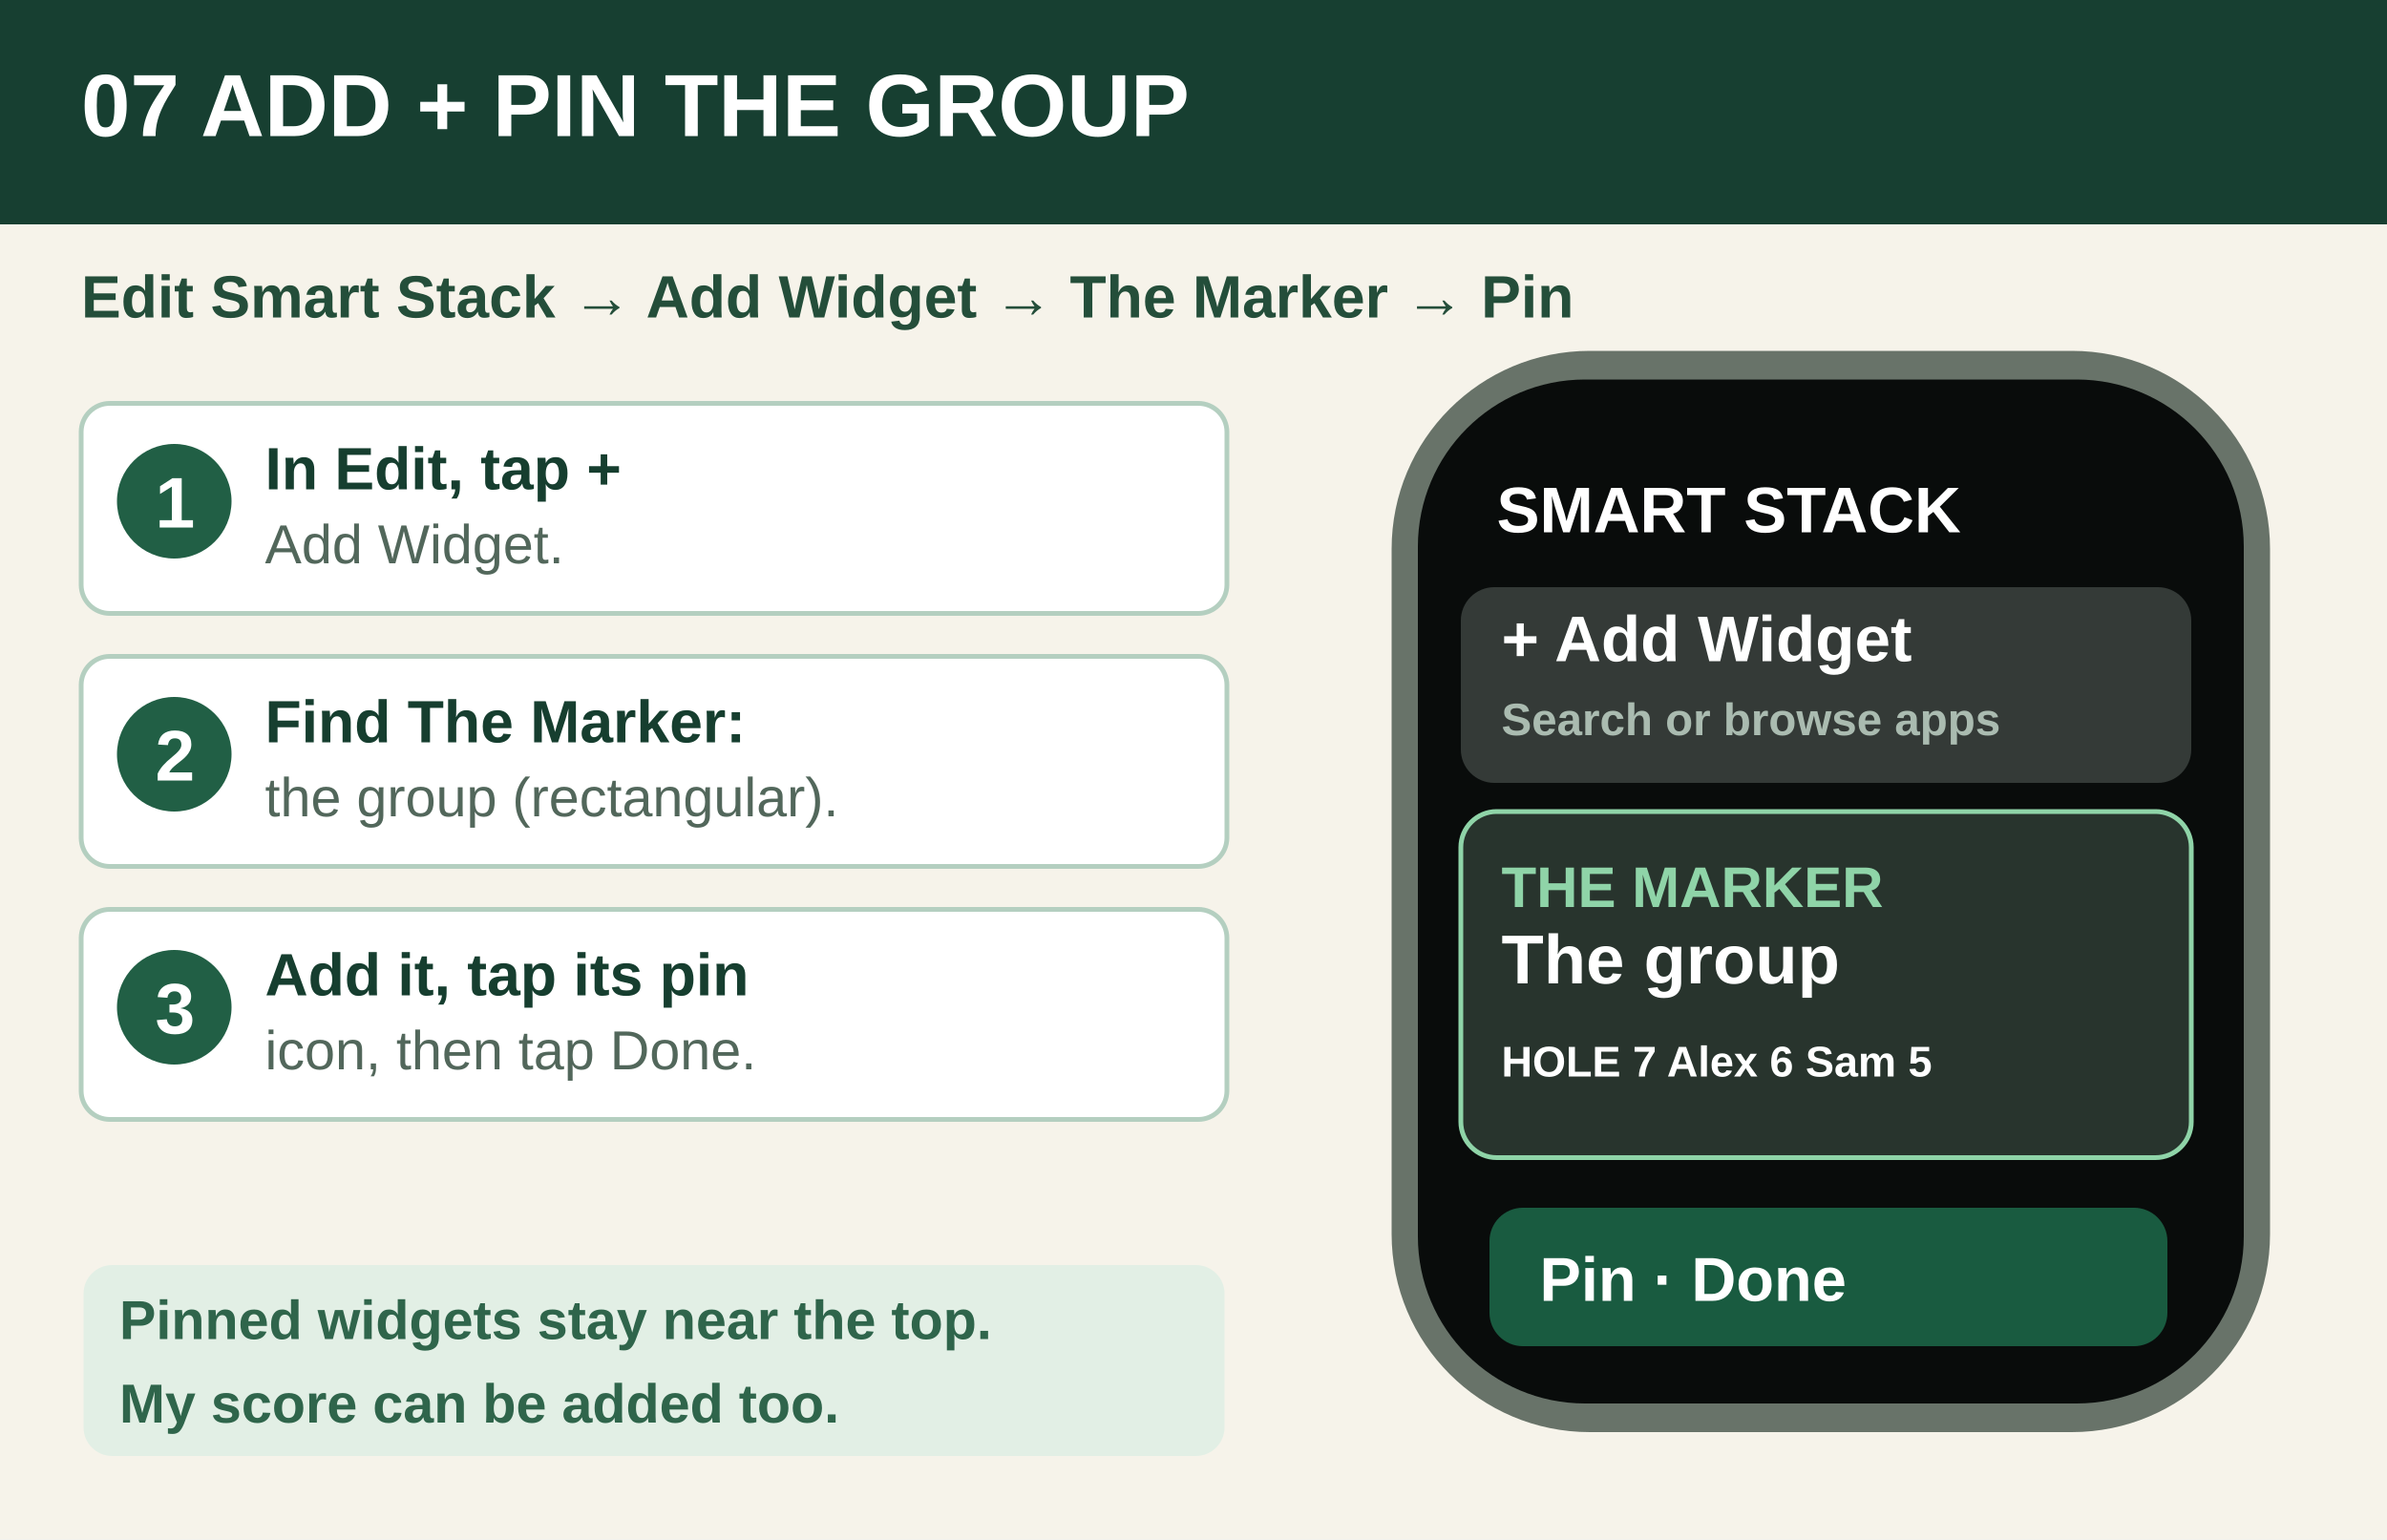
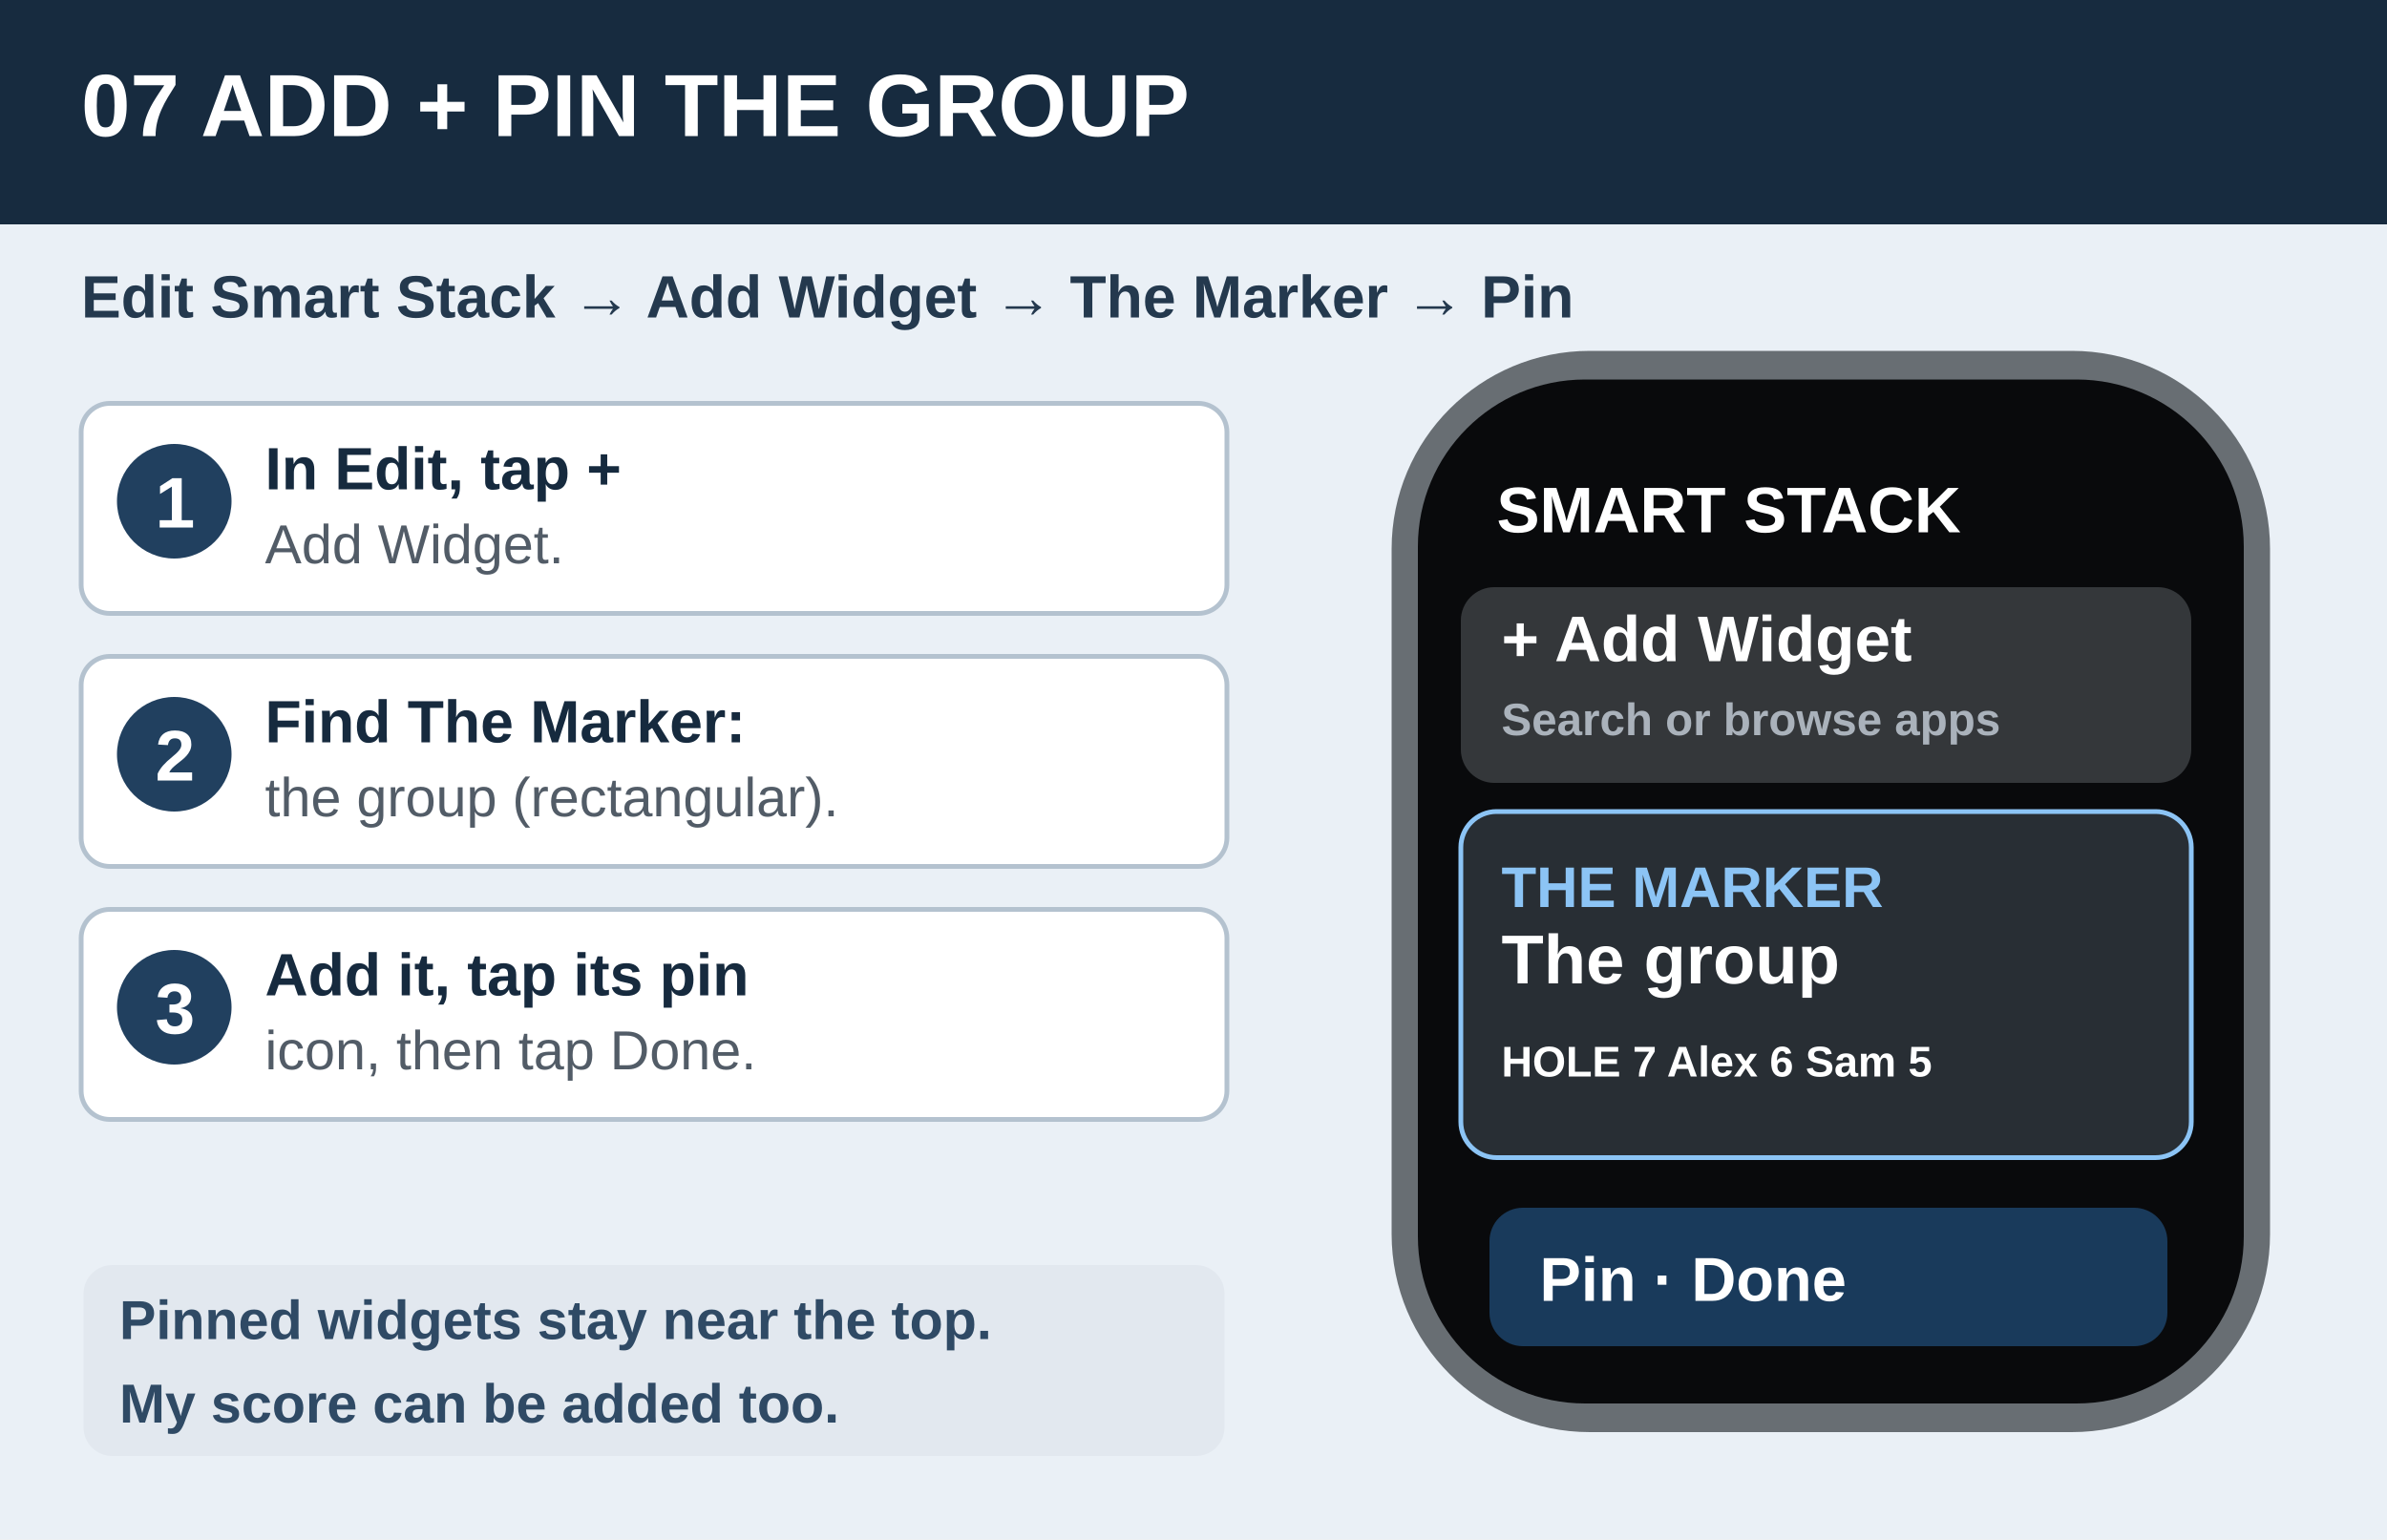
<svg xmlns="http://www.w3.org/2000/svg" width="1000" height="645" viewBox="0 0 1000 645" role="img" aria-label="Adding and pinning The Marker the group in Apple Watch Smart Stack">
-   <rect x="0" y="0" width="1000" height="645" rx="0" fill="#f6f3ea" stroke="none" stroke-width="1" />
-   <rect x="0" y="0" width="1000" height="94" rx="0" fill="#173f31" stroke="none" stroke-width="1" />
+   <rect x="0" y="0" width="1000" height="645" rx="0" fill="#eaf0f6" stroke="none" stroke-width="1" />
+   <rect x="0" y="0" width="1000" height="94" rx="0" fill="#172b3f" stroke="none" stroke-width="1" />
  <text x="34" y="57" fill="#ffffff" font-size="37" font-weight="800" font-family="Arial,Helvetica,sans-serif">07  ADD + PIN THE GROUP</text>
-   <text x="34" y="133" fill="#244e3a" font-size="25" font-weight="700" font-family="Arial,Helvetica,sans-serif">Edit Smart Stack → Add Widget → The Marker → Pin</text>
-   <rect x="34" y="169" width="480" height="88" rx="12" fill="#fff" stroke="#b4cfc0" stroke-width="2" />
-   <rect x="49" y="186" width="48" height="48" rx="24" fill="#215f45" stroke="none" stroke-width="1" />
+   <text x="34" y="133" fill="#24394e" font-size="25" font-weight="700" font-family="Arial,Helvetica,sans-serif">Edit Smart Stack → Add Widget → The Marker → Pin</text>
+   <rect x="34" y="169" width="480" height="88" rx="12" fill="#fff" stroke="#b4c2cf" stroke-width="2" />
+   <rect x="49" y="186" width="48" height="48" rx="24" fill="#21405f" stroke="none" stroke-width="1" />
  <text x="65" y="221" fill="#fff" font-size="30" font-weight="800" font-family="Arial,Helvetica,sans-serif">1</text>
-   <text x="111" y="205" fill="#163e2f" font-size="25" font-weight="700" font-family="Arial,Helvetica,sans-serif">In Edit, tap +</text>
-   <text x="111" y="236" fill="#52675b" font-size="23" font-weight="500" font-family="Arial,Helvetica,sans-serif">Add Widget.</text>
-   <rect x="34" y="275" width="480" height="88" rx="12" fill="#fff" stroke="#b4cfc0" stroke-width="2" />
-   <rect x="49" y="292" width="48" height="48" rx="24" fill="#215f45" stroke="none" stroke-width="1" />
+   <text x="111" y="205" fill="#162a3e" font-size="25" font-weight="700" font-family="Arial,Helvetica,sans-serif">In Edit, tap +</text>
+   <text x="111" y="236" fill="#525c67" font-size="23" font-weight="500" font-family="Arial,Helvetica,sans-serif">Add Widget.</text>
+   <rect x="34" y="275" width="480" height="88" rx="12" fill="#fff" stroke="#b4c2cf" stroke-width="2" />
+   <rect x="49" y="292" width="48" height="48" rx="24" fill="#21405f" stroke="none" stroke-width="1" />
  <text x="65" y="327" fill="#fff" font-size="30" font-weight="800" font-family="Arial,Helvetica,sans-serif">2</text>
-   <text x="111" y="311" fill="#163e2f" font-size="25" font-weight="700" font-family="Arial,Helvetica,sans-serif">Find The Marker:</text>
-   <text x="111" y="342" fill="#52675b" font-size="23" font-weight="500" font-family="Arial,Helvetica,sans-serif">the group (rectangular).</text>
-   <rect x="34" y="381" width="480" height="88" rx="12" fill="#fff" stroke="#b4cfc0" stroke-width="2" />
-   <rect x="49" y="398" width="48" height="48" rx="24" fill="#215f45" stroke="none" stroke-width="1" />
+   <text x="111" y="311" fill="#162a3e" font-size="25" font-weight="700" font-family="Arial,Helvetica,sans-serif">Find The Marker:</text>
+   <text x="111" y="342" fill="#525c67" font-size="23" font-weight="500" font-family="Arial,Helvetica,sans-serif">the group (rectangular).</text>
+   <rect x="34" y="381" width="480" height="88" rx="12" fill="#fff" stroke="#b4c2cf" stroke-width="2" />
+   <rect x="49" y="398" width="48" height="48" rx="24" fill="#21405f" stroke="none" stroke-width="1" />
  <text x="65" y="433" fill="#fff" font-size="30" font-weight="800" font-family="Arial,Helvetica,sans-serif">3</text>
-   <text x="111" y="417" fill="#163e2f" font-size="25" font-weight="700" font-family="Arial,Helvetica,sans-serif">Add it, tap its pin</text>
-   <text x="111" y="448" fill="#52675b" font-size="23" font-weight="500" font-family="Arial,Helvetica,sans-serif">icon, then tap Done.</text>
-   <rect x="35" y="530" width="478" height="80" rx="12" fill="#e2efe5" stroke="none" stroke-width="1" />
-   <text x="50" y="561" fill="#2f654b" font-size="23" font-weight="700" font-family="Arial,Helvetica,sans-serif">Pinned widgets stay near the top.</text>
-   <text x="50" y="596" fill="#2f654b" font-size="23" font-weight="600" font-family="Arial,Helvetica,sans-serif">My score can be added too.</text>
-   <rect x="583" y="147" width="368" height="453" rx="83" fill="#687369" stroke="none" stroke-width="1" />
-   <rect x="594" y="159" width="346" height="429" rx="70" fill="#090c0b" stroke="none" stroke-width="1" />
+   <text x="111" y="417" fill="#162a3e" font-size="25" font-weight="700" font-family="Arial,Helvetica,sans-serif">Add it, tap its pin</text>
+   <text x="111" y="448" fill="#525c67" font-size="23" font-weight="500" font-family="Arial,Helvetica,sans-serif">icon, then tap Done.</text>
+   <rect x="35" y="530" width="478" height="80" rx="12" fill="#e2e8ef" stroke="none" stroke-width="1" />
+   <text x="50" y="561" fill="#2f4a65" font-size="23" font-weight="700" font-family="Arial,Helvetica,sans-serif">Pinned widgets stay near the top.</text>
+   <text x="50" y="596" fill="#2f4a65" font-size="23" font-weight="600" font-family="Arial,Helvetica,sans-serif">My score can be added too.</text>
+   <rect x="583" y="147" width="368" height="453" rx="83" fill="#686e73" stroke="none" stroke-width="1" />
+   <rect x="594" y="159" width="346" height="429" rx="70" fill="#090a0c" stroke="none" stroke-width="1" />
  <g transform="translate(594,159)">
    <text x="33" y="64" fill="#fff" font-size="27" font-weight="800" font-family="Arial,Helvetica,sans-serif">SMART STACK</text>
-     <rect x="18" y="87" width="306" height="82" rx="14" fill="#343a37" stroke="none" stroke-width="1" />
+     <rect x="18" y="87" width="306" height="82" rx="14" fill="#34373a" stroke="none" stroke-width="1" />
    <text x="35" y="118" fill="#fff" font-size="27" font-weight="800" font-family="Arial,Helvetica,sans-serif">+  Add Widget</text>
-     <text x="35" y="149" fill="#aabbb0" font-size="19" font-weight="600" font-family="Arial,Helvetica,sans-serif">Search or browse apps</text>
-     <rect x="18" y="181" width="306" height="145" rx="15" fill="#28342d" stroke="#8fd4a8" stroke-width="2" />
-     <text x="35" y="221" fill="#8fd4a8" font-size="24" font-weight="800" font-family="Arial,Helvetica,sans-serif">THE MARKER</text>
+     <text x="35" y="149" fill="#aab2bb" font-size="19" font-weight="600" font-family="Arial,Helvetica,sans-serif">Search or browse apps</text>
+     <rect x="18" y="181" width="306" height="145" rx="15" fill="#282e34" stroke="#8cc4f5" stroke-width="2" />
+     <text x="35" y="221" fill="#8cc4f5" font-size="24" font-weight="800" font-family="Arial,Helvetica,sans-serif">THE MARKER</text>
    <text x="35" y="253" fill="#fff" font-size="29" font-weight="800" font-family="Arial,Helvetica,sans-serif">The group</text>
    <text x="35" y="292" fill="#fff" font-size="18" font-weight="600" font-family="Arial,Helvetica,sans-serif">HOLE 7  Alex 6  Sam 5</text>
-     <rect x="30" y="347" width="284" height="58" rx="14" fill="#195b40" stroke="none" stroke-width="1" />
+     <rect x="30" y="347" width="284" height="58" rx="14" fill="#193a5b" stroke="none" stroke-width="1" />
    <text x="51" y="386" fill="#fff" font-size="26" font-weight="800" font-family="Arial,Helvetica,sans-serif">Pin  ·  Done</text>
  </g>
</svg>
